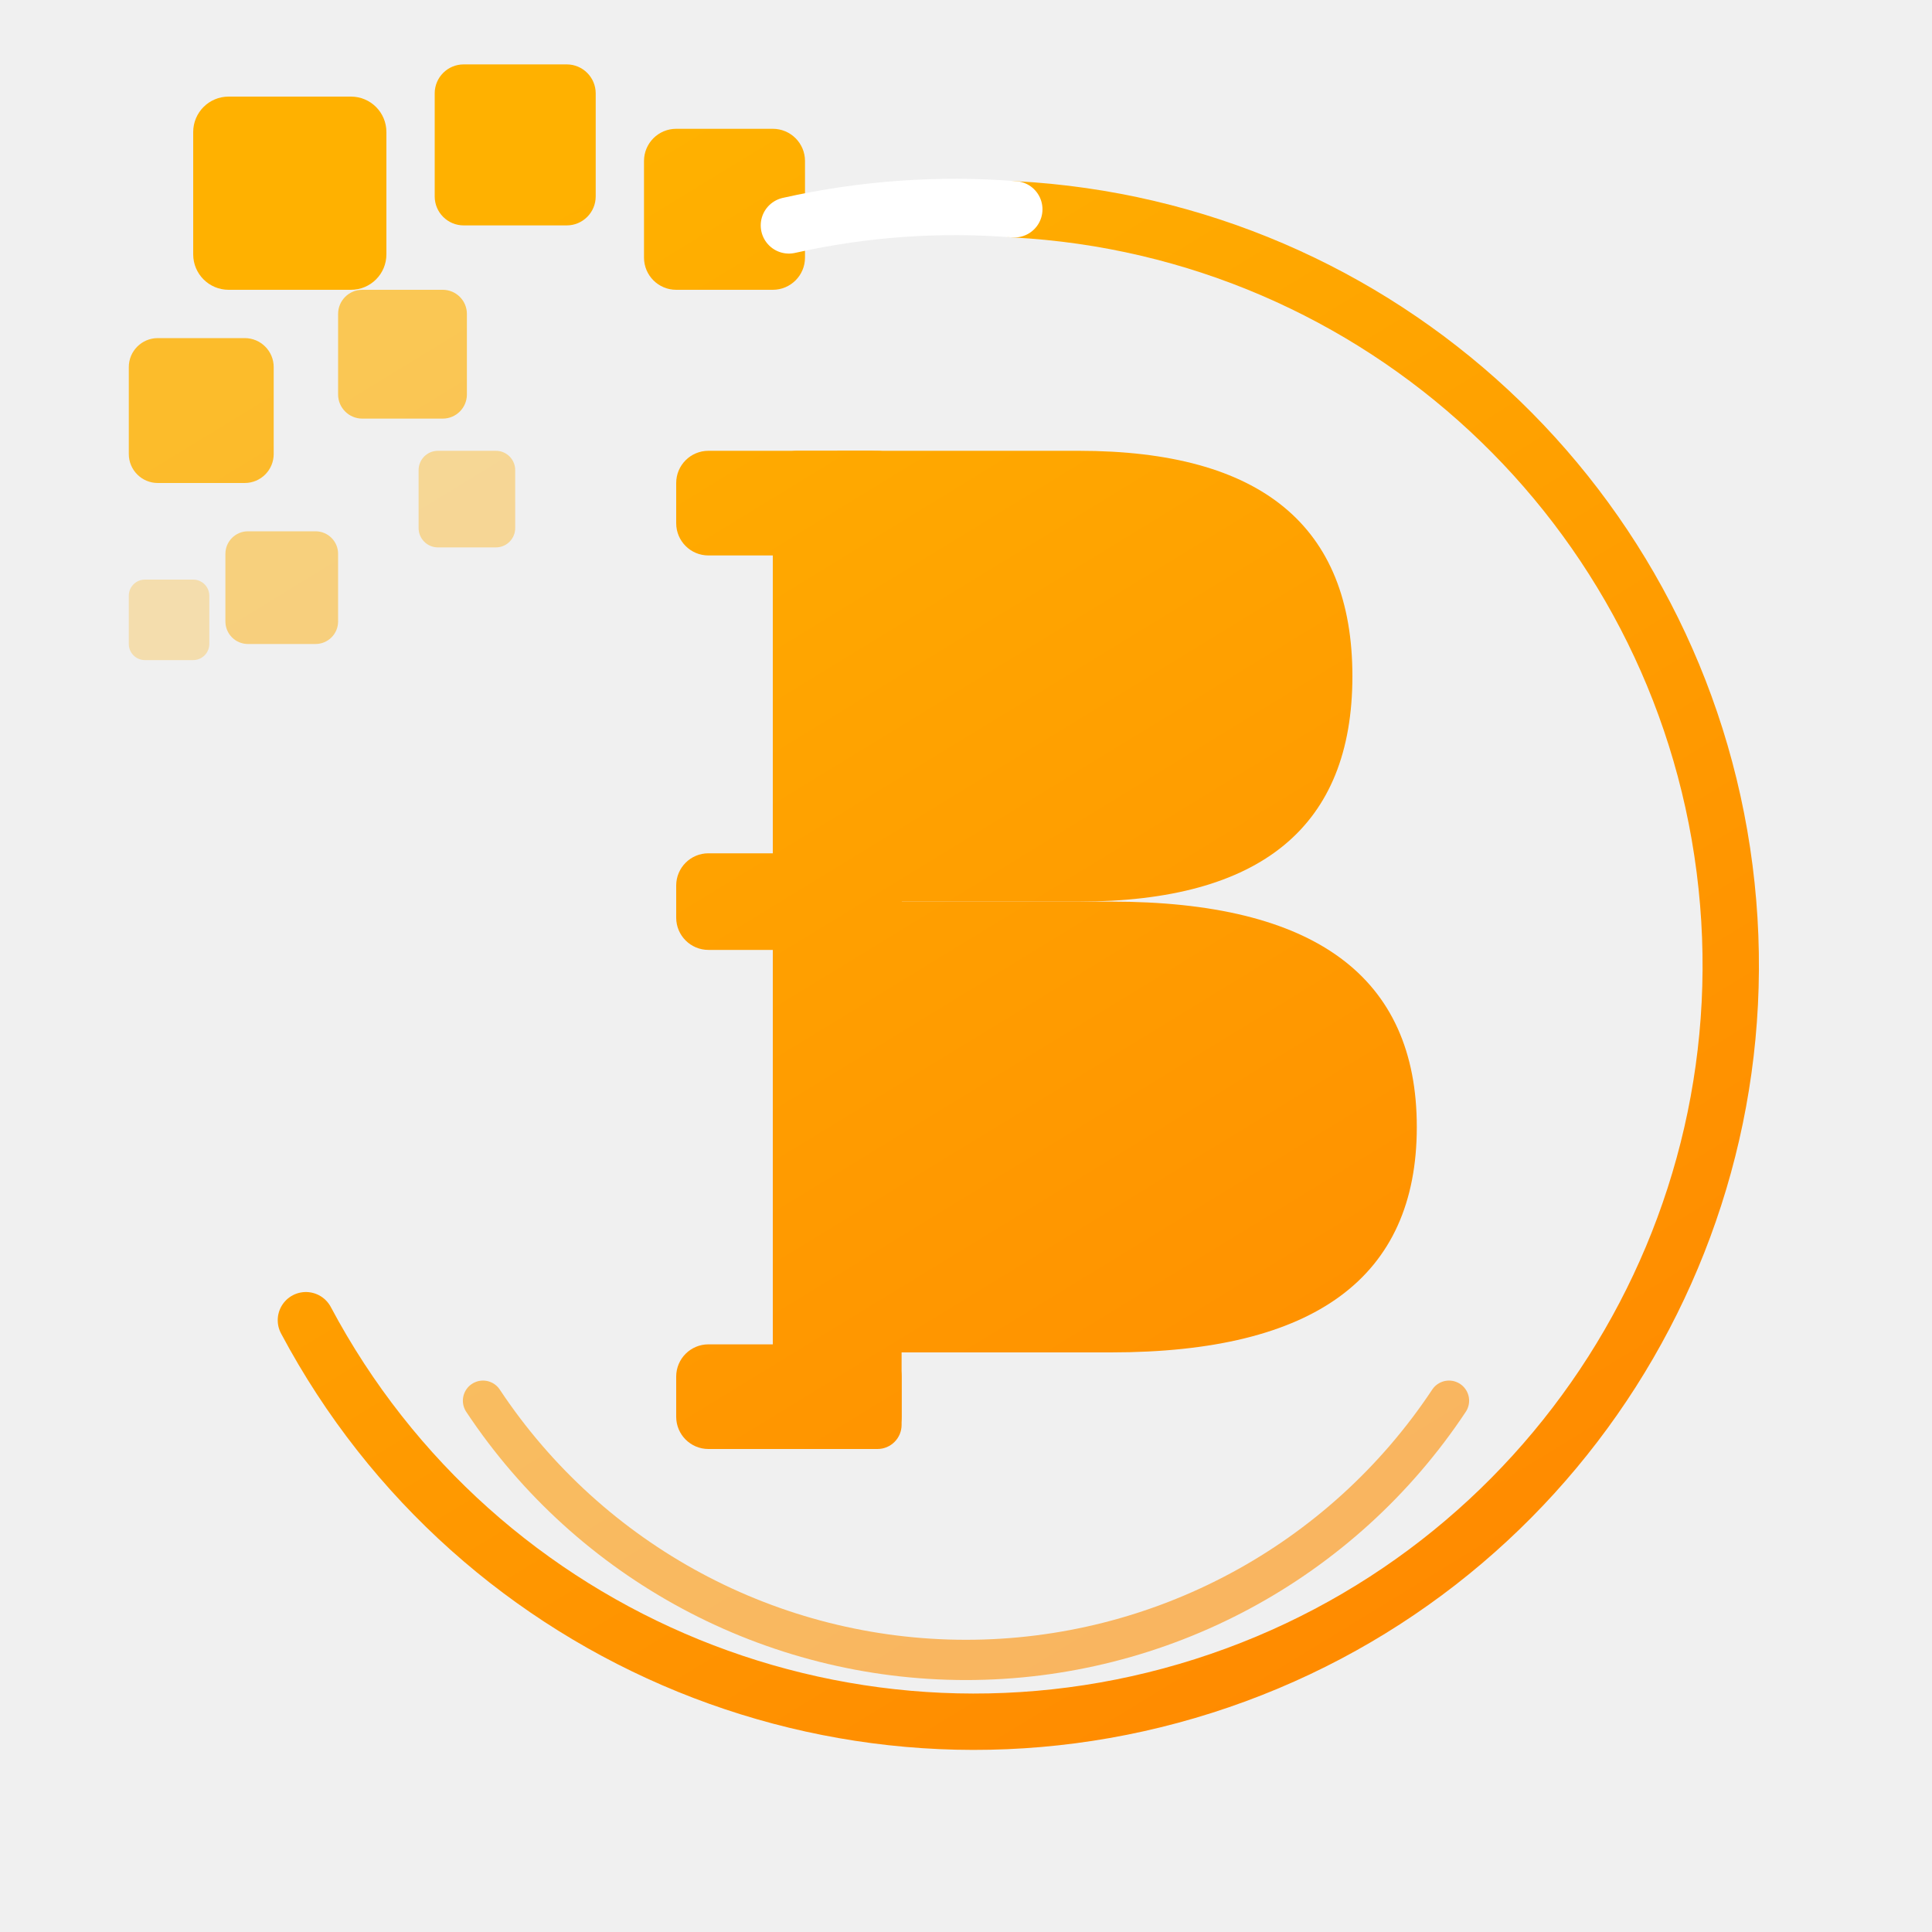
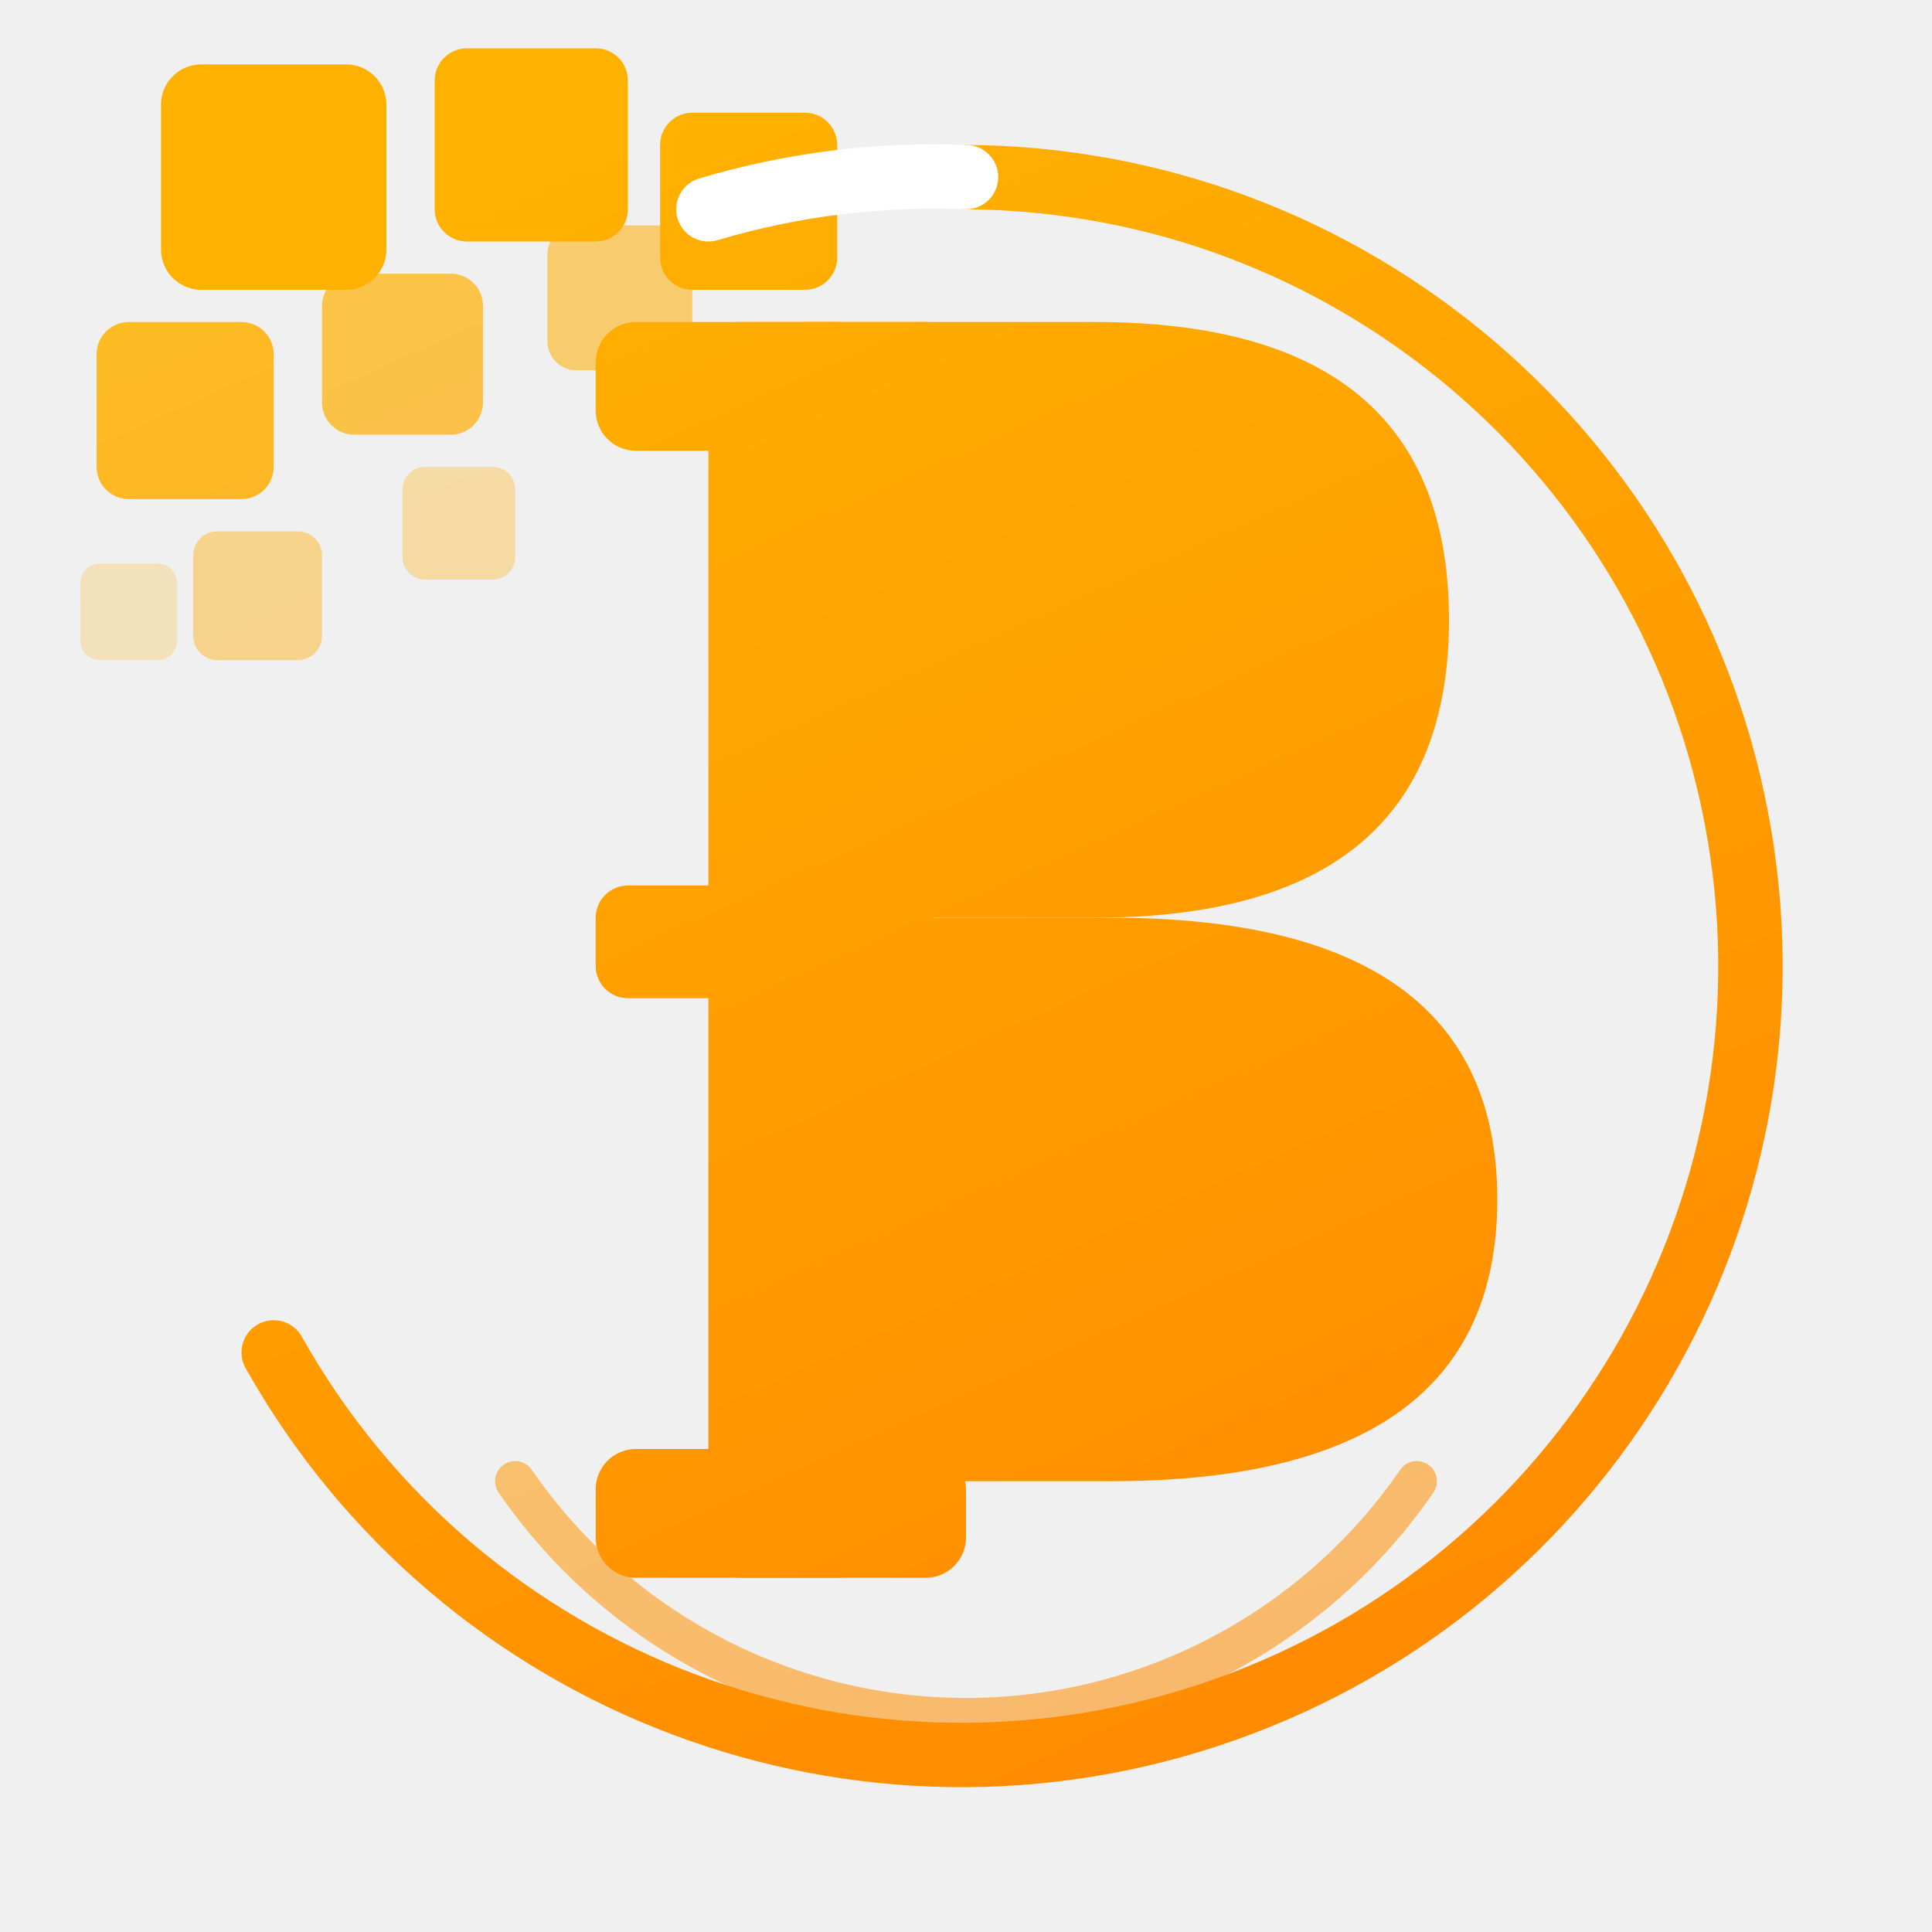
<svg xmlns="http://www.w3.org/2000/svg" viewBox="0 0 120 120" fill="none" aria-label="BTC Native icon">
  <defs>
-     <linearGradient id="g" x1="30" y1="15" x2="85" y2="105" gradientUnits="userSpaceOnUse">
+     <linearGradient id="g" x1="35" y1="10" x2="80" y2="110" gradientUnits="userSpaceOnUse">
      <stop offset="0%" stop-color="#FFB100" />
      <stop offset="100%" stop-color="#FF8A00" />
    </linearGradient>
  </defs>
-   <rect x="12" y="6" width="12" height="12" rx="2.2" fill="url(#g)" />
-   <rect x="27" y="4" width="10" height="10" rx="1.8" fill="url(#g)" />
-   <rect x="40" y="8" width="10" height="10" rx="2" fill="url(#g)" />
-   <rect x="8" y="21" width="9" height="9" rx="1.8" fill="url(#g)" opacity="0.82" />
-   <rect x="21" y="18" width="8" height="8" rx="1.5" fill="url(#g)" opacity="0.65" />
-   <rect x="14" y="33" width="7" height="7" rx="1.4" fill="url(#g)" opacity="0.48" />
-   <rect x="26" y="28" width="6" height="6" rx="1.2" fill="url(#g)" opacity="0.38" />
-   <rect x="8" y="36" width="5" height="5" rx="1" fill="url(#g)" opacity="0.28" />
-   <path d="M 63 13 A 47 47 0 1 1 19 82" stroke="url(#g)" stroke-width="3.5" stroke-linecap="round" fill="none" />
-   <path d="M 49 14 A 47 47 0 0 1 63 13" stroke="#FFFFFF" stroke-width="3.5" stroke-linecap="round" fill="none" />
-   <path d="M 30 87 A 36 36 0 0 0 90 87" stroke="url(#g)" stroke-width="2.5" stroke-linecap="round" fill="none" opacity="0.6" />
-   <rect x="48" y="28" width="8" height="62" rx="1.5" fill="url(#g)" />
-   <rect x="42" y="28" width="14" height="6.5" rx="2" fill="url(#g)" />
-   <rect x="42" y="83.5" width="14" height="6.5" rx="2" fill="url(#g)" />
-   <rect x="42" y="53" width="14" height="6" rx="2" fill="url(#g)" />
-   <path d="M 52 28 L 67 28 Q 84 28 84 42 Q 84 56 67 56 L 52 56 Z" fill="url(#g)" />
-   <path d="M 52 56 L 69 56 Q 88 56 88 70 Q 88 84 69 84 L 52 84 Z" fill="url(#g)" />
+   <rect x="10" y="4" width="14" height="14" rx="2.5" fill="url(#g)" />
+   <rect x="27" y="3" width="12" height="12" rx="2" fill="url(#g)" />
+   <rect x="41" y="7" width="11" height="11" rx="2" fill="url(#g)" />
+   <rect x="6" y="20" width="11" height="11" rx="2" fill="url(#g)" opacity="0.85" />
+   <rect x="20" y="17" width="10" height="10" rx="2" fill="url(#g)" opacity="0.7" />
+   <rect x="34" y="14" width="9" height="9" rx="1.8" fill="url(#g)" opacity="0.55" />
+   <rect x="12" y="33" width="8" height="8" rx="1.5" fill="url(#g)" opacity="0.42" />
+   <rect x="25" y="29" width="7" height="7" rx="1.4" fill="url(#g)" opacity="0.32" />
+   <rect x="5" y="35" width="6" height="6" rx="1.2" fill="url(#g)" opacity="0.22" />
+   <path d="M 60 11 A 49 49 0 1 1 17 84" stroke="url(#g)" stroke-width="4" stroke-linecap="round" fill="none" />
+   <path d="M 44 13 A 49 49 0 0 1 60 11" stroke="#FFFFFF" stroke-width="4" stroke-linecap="round" fill="none" />
+   <path d="M 32 92 A 34 34 0 0 0 88 92" stroke="url(#g)" stroke-width="2.5" stroke-linecap="round" fill="none" opacity="0.55" />
+   <rect x="44" y="20" width="10" height="78" rx="2" fill="url(#g)" />
+   <rect x="37" y="20" width="23" height="8" rx="2.5" fill="url(#g)" />
+   <rect x="37" y="90" width="23" height="8" rx="2.5" fill="url(#g)" />
+   <rect x="37" y="55" width="21" height="7" rx="2" fill="url(#g)" />
+   <path d="M 50 20 L 68 20 Q 90 20 90 38.5 Q 90 57 68 57 L 50 57 Z" fill="url(#g)" />
+   <path d="M 50 57 L 69 57 Q 93 57 93 74.5 Q 93 92 69 92 L 50 92 Z" fill="url(#g)" />
</svg>
